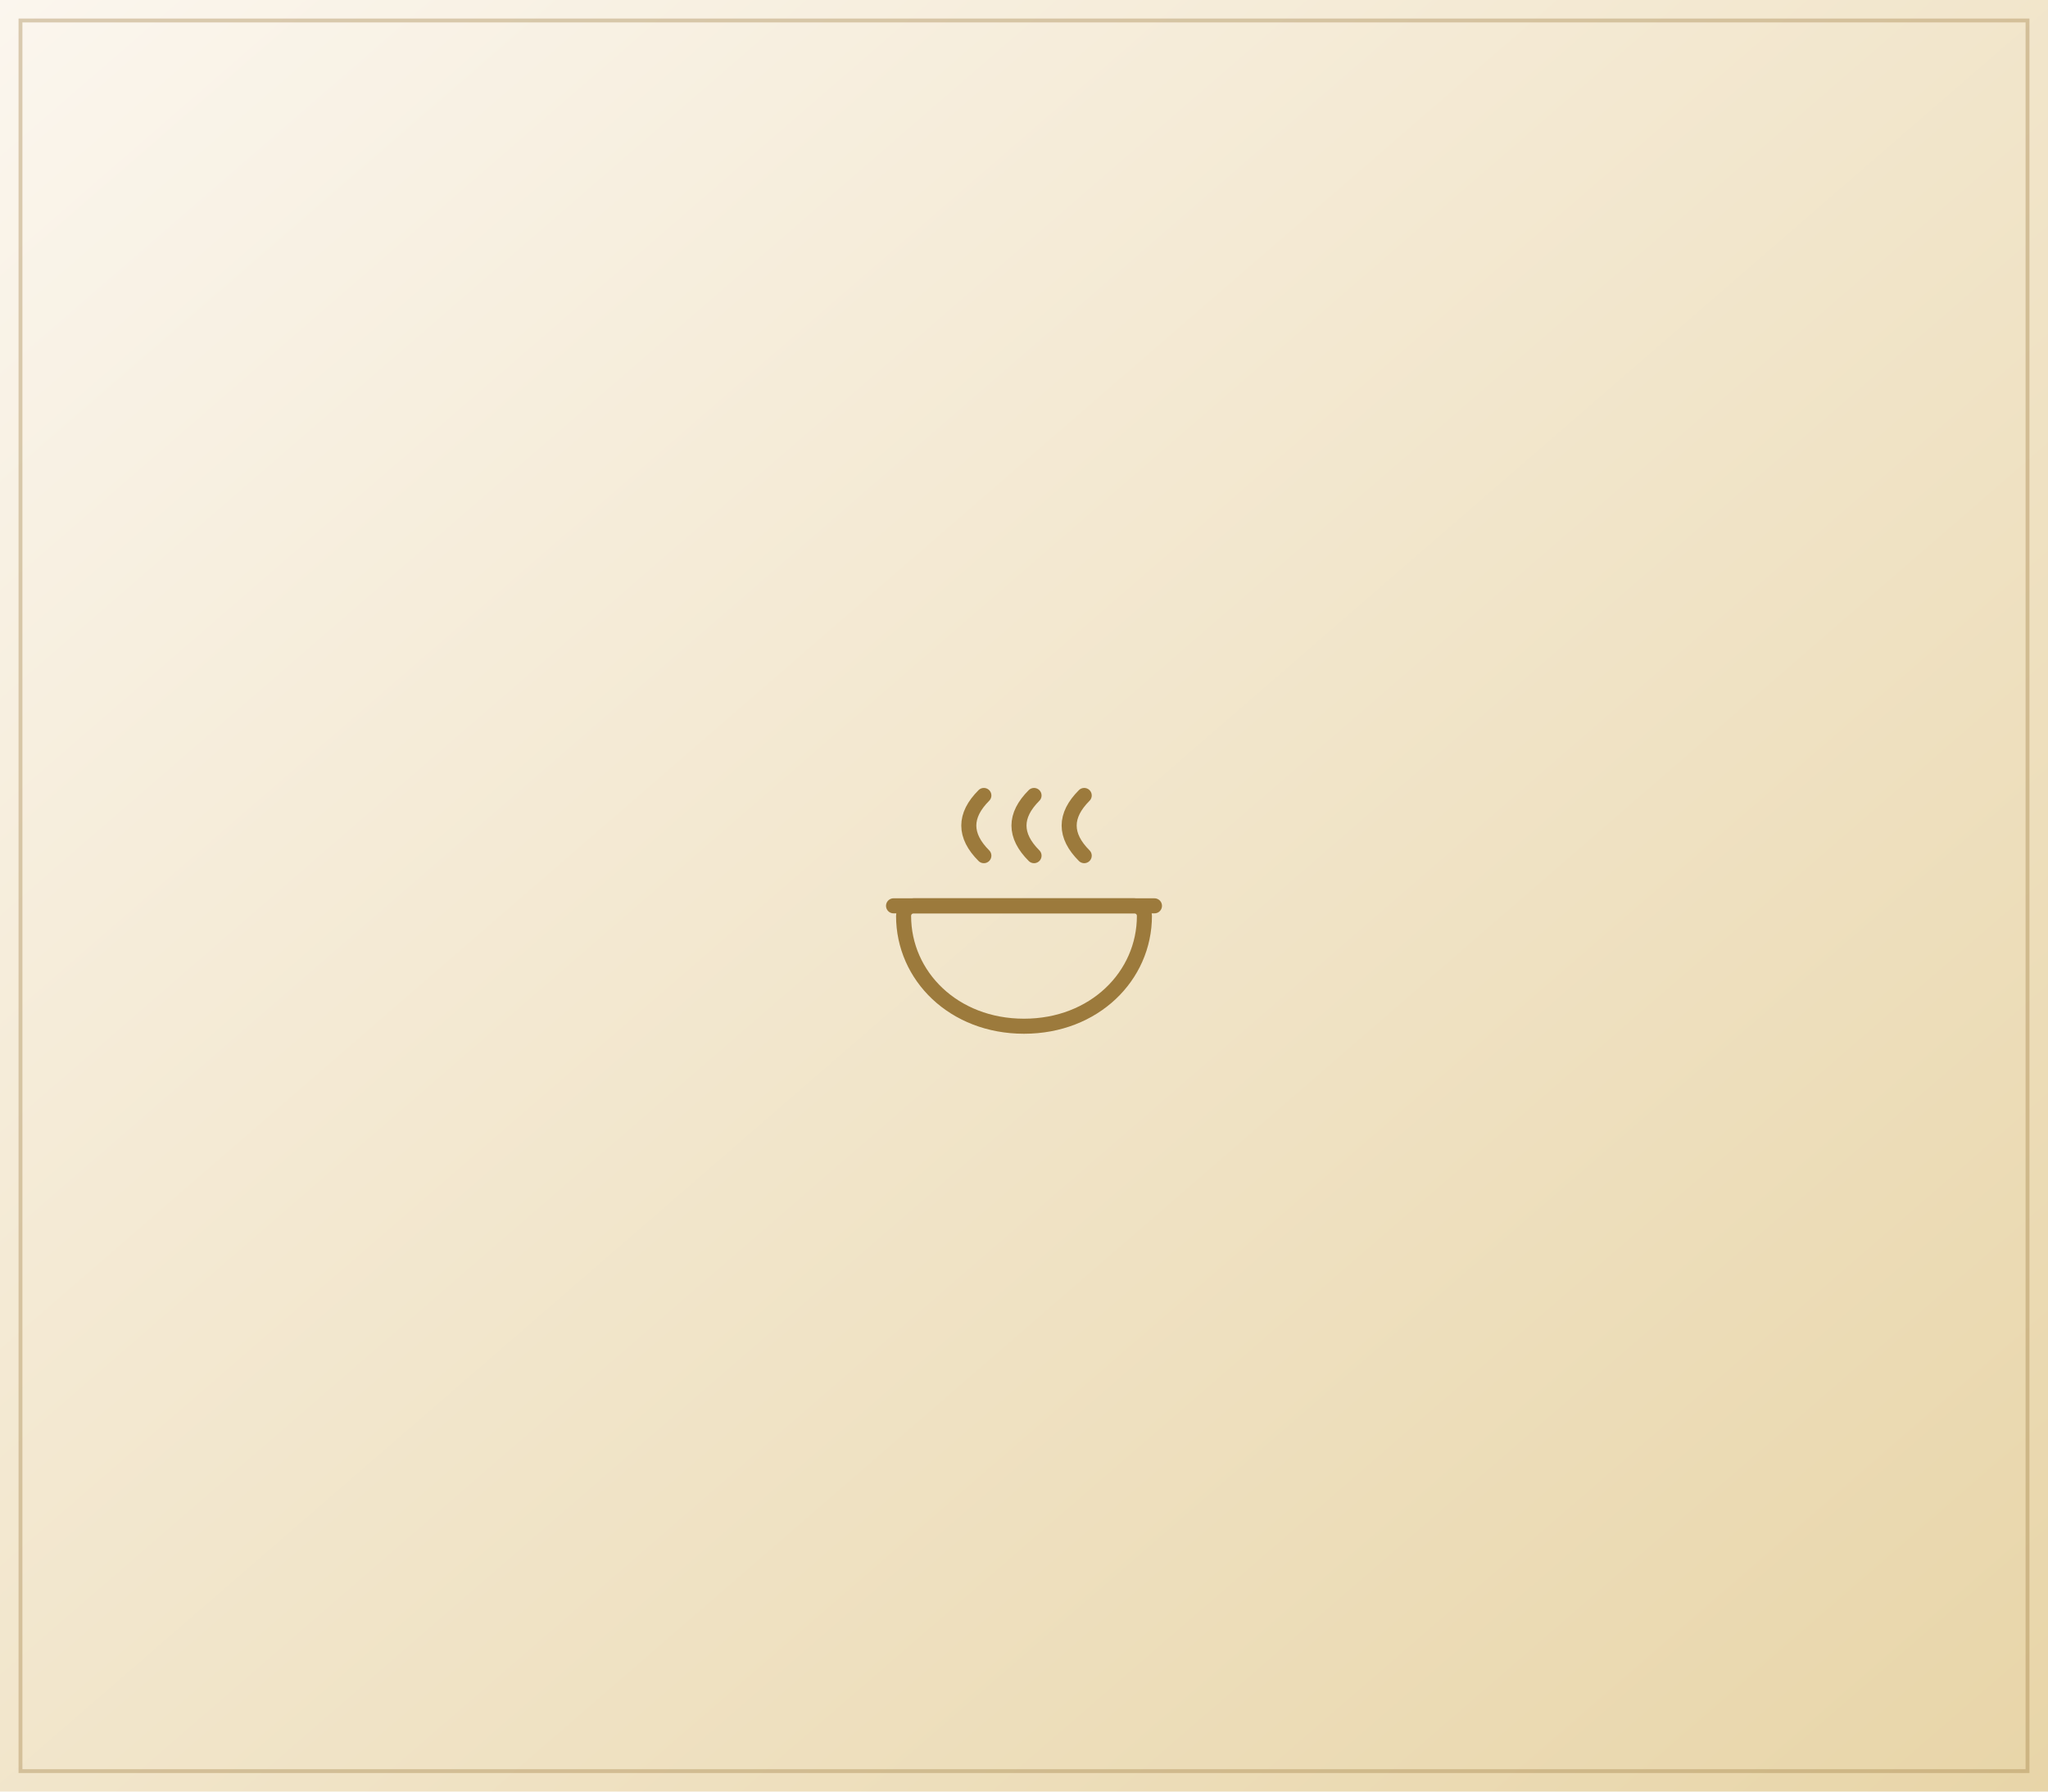
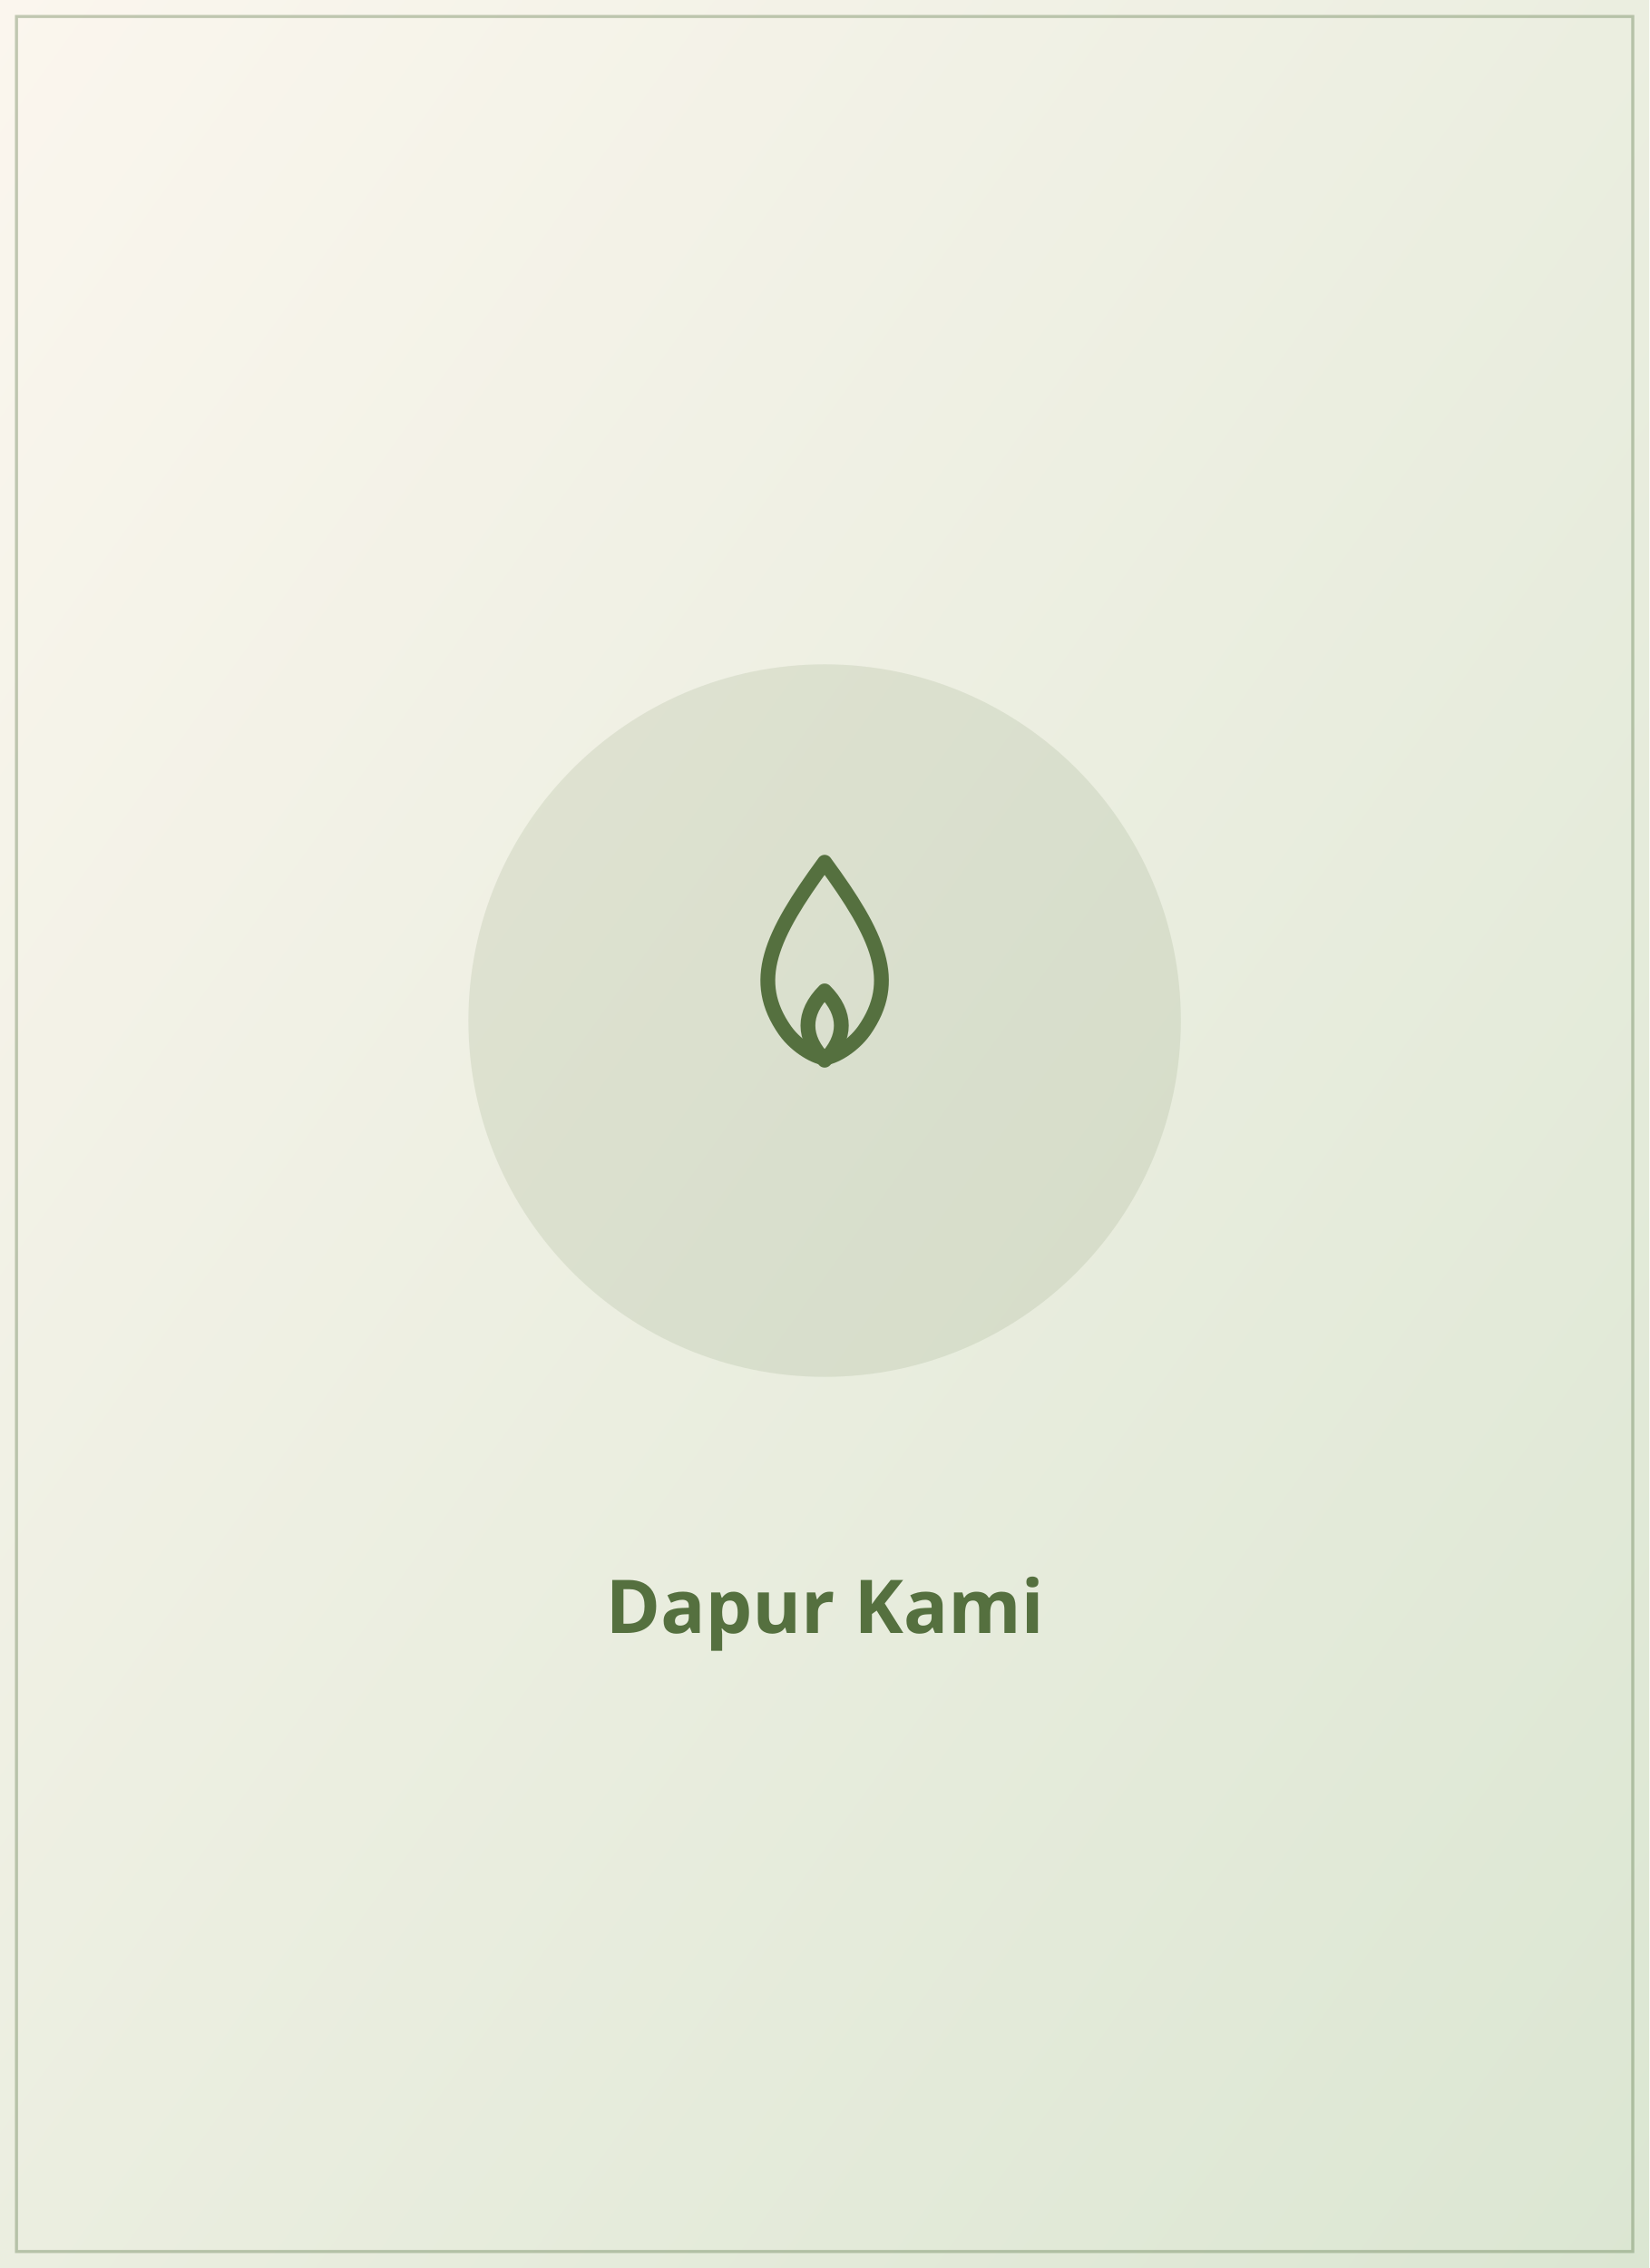
- <svg xmlns="http://www.w3.org/2000/svg" viewBox="0 0 800 700" width="800" height="700" role="img" aria-label="Placeholder foto Catering Mak Yo">
+ <svg xmlns="http://www.w3.org/2000/svg" viewBox="0 0 800 1100" width="800" height="1100" role="img" aria-label="Dapur Kami">
  <defs>
-     <linearGradient id="grad-gallery-4" x1="0" y1="0" x2="1" y2="1">
+     <linearGradient id="grad-gallery-04" x1="0" y1="0" x2="1" y2="1">
      <stop offset="0%" stop-color="#FBF6EE" />
-       <stop offset="100%" stop-color="#E8D5A8" />
+       <stop offset="100%" stop-color="#DBE6D2" />
    </linearGradient>
  </defs>
-   <rect width="800" height="700" fill="url(#grad-gallery-4)" />
-   <rect x="8" y="8" width="784" height="684" fill="none" stroke="#9C7A3C" stroke-opacity="0.35" stroke-width="1.5" />
-   <g transform="translate(302, 252) scale(1.96)" color="#9C7A3C">
-     <g fill="none" stroke="currentColor" stroke-width="3" stroke-linecap="round" stroke-linejoin="round">
-       <path d="M28 52 h44 a2 2 0 0 1 2 2 c0 12 -10 22 -24 22 s-24 -10 -24 -22 a2 2 0 0 1 2 -2 Z" />
-       <path d="M24 52 h52" />
-       <path d="M42 30 c-4 4 -4 8 0 12" />
-       <path d="M52 30 c-4 4 -4 8 0 12" />
-       <path d="M62 30 c-4 4 -4 8 0 12" />
-     </g>
+   <rect width="800" height="1100" fill="url(#grad-gallery-04)" />
+   <rect x="8" y="8" width="784" height="1084" fill="none" stroke="#55703F" stroke-opacity="0.35" stroke-width="1.5" />
+   <circle cx="400" cy="495" r="172.8" fill="#55703F" fill-opacity="0.12" />
+   <g transform="translate(280, 375) scale(2.4)" fill="none" stroke="#55703F" stroke-width="3" stroke-linecap="round" stroke-linejoin="round">
+     <path d="M50 18 c11 15 15 24 8 34 c-2.5 3.5 -6.5 5.5 -8 5.5 c-1.5 0 -5.5 -2 -8 -5.5 c-7 -10 -3 -19 8 -34 Z" />
+     <path d="M50 44 c4.5 4.5 4.5 9.5 0 14 c-4.5 -4.5 -4.5 -9.5 0 -14 Z" />
  </g>
+   <text x="400" y="792" text-anchor="middle" font-family="'Plus Jakarta Sans', sans-serif" font-size="36" font-weight="600" fill="#55703F">Dapur Kami</text>
</svg>
